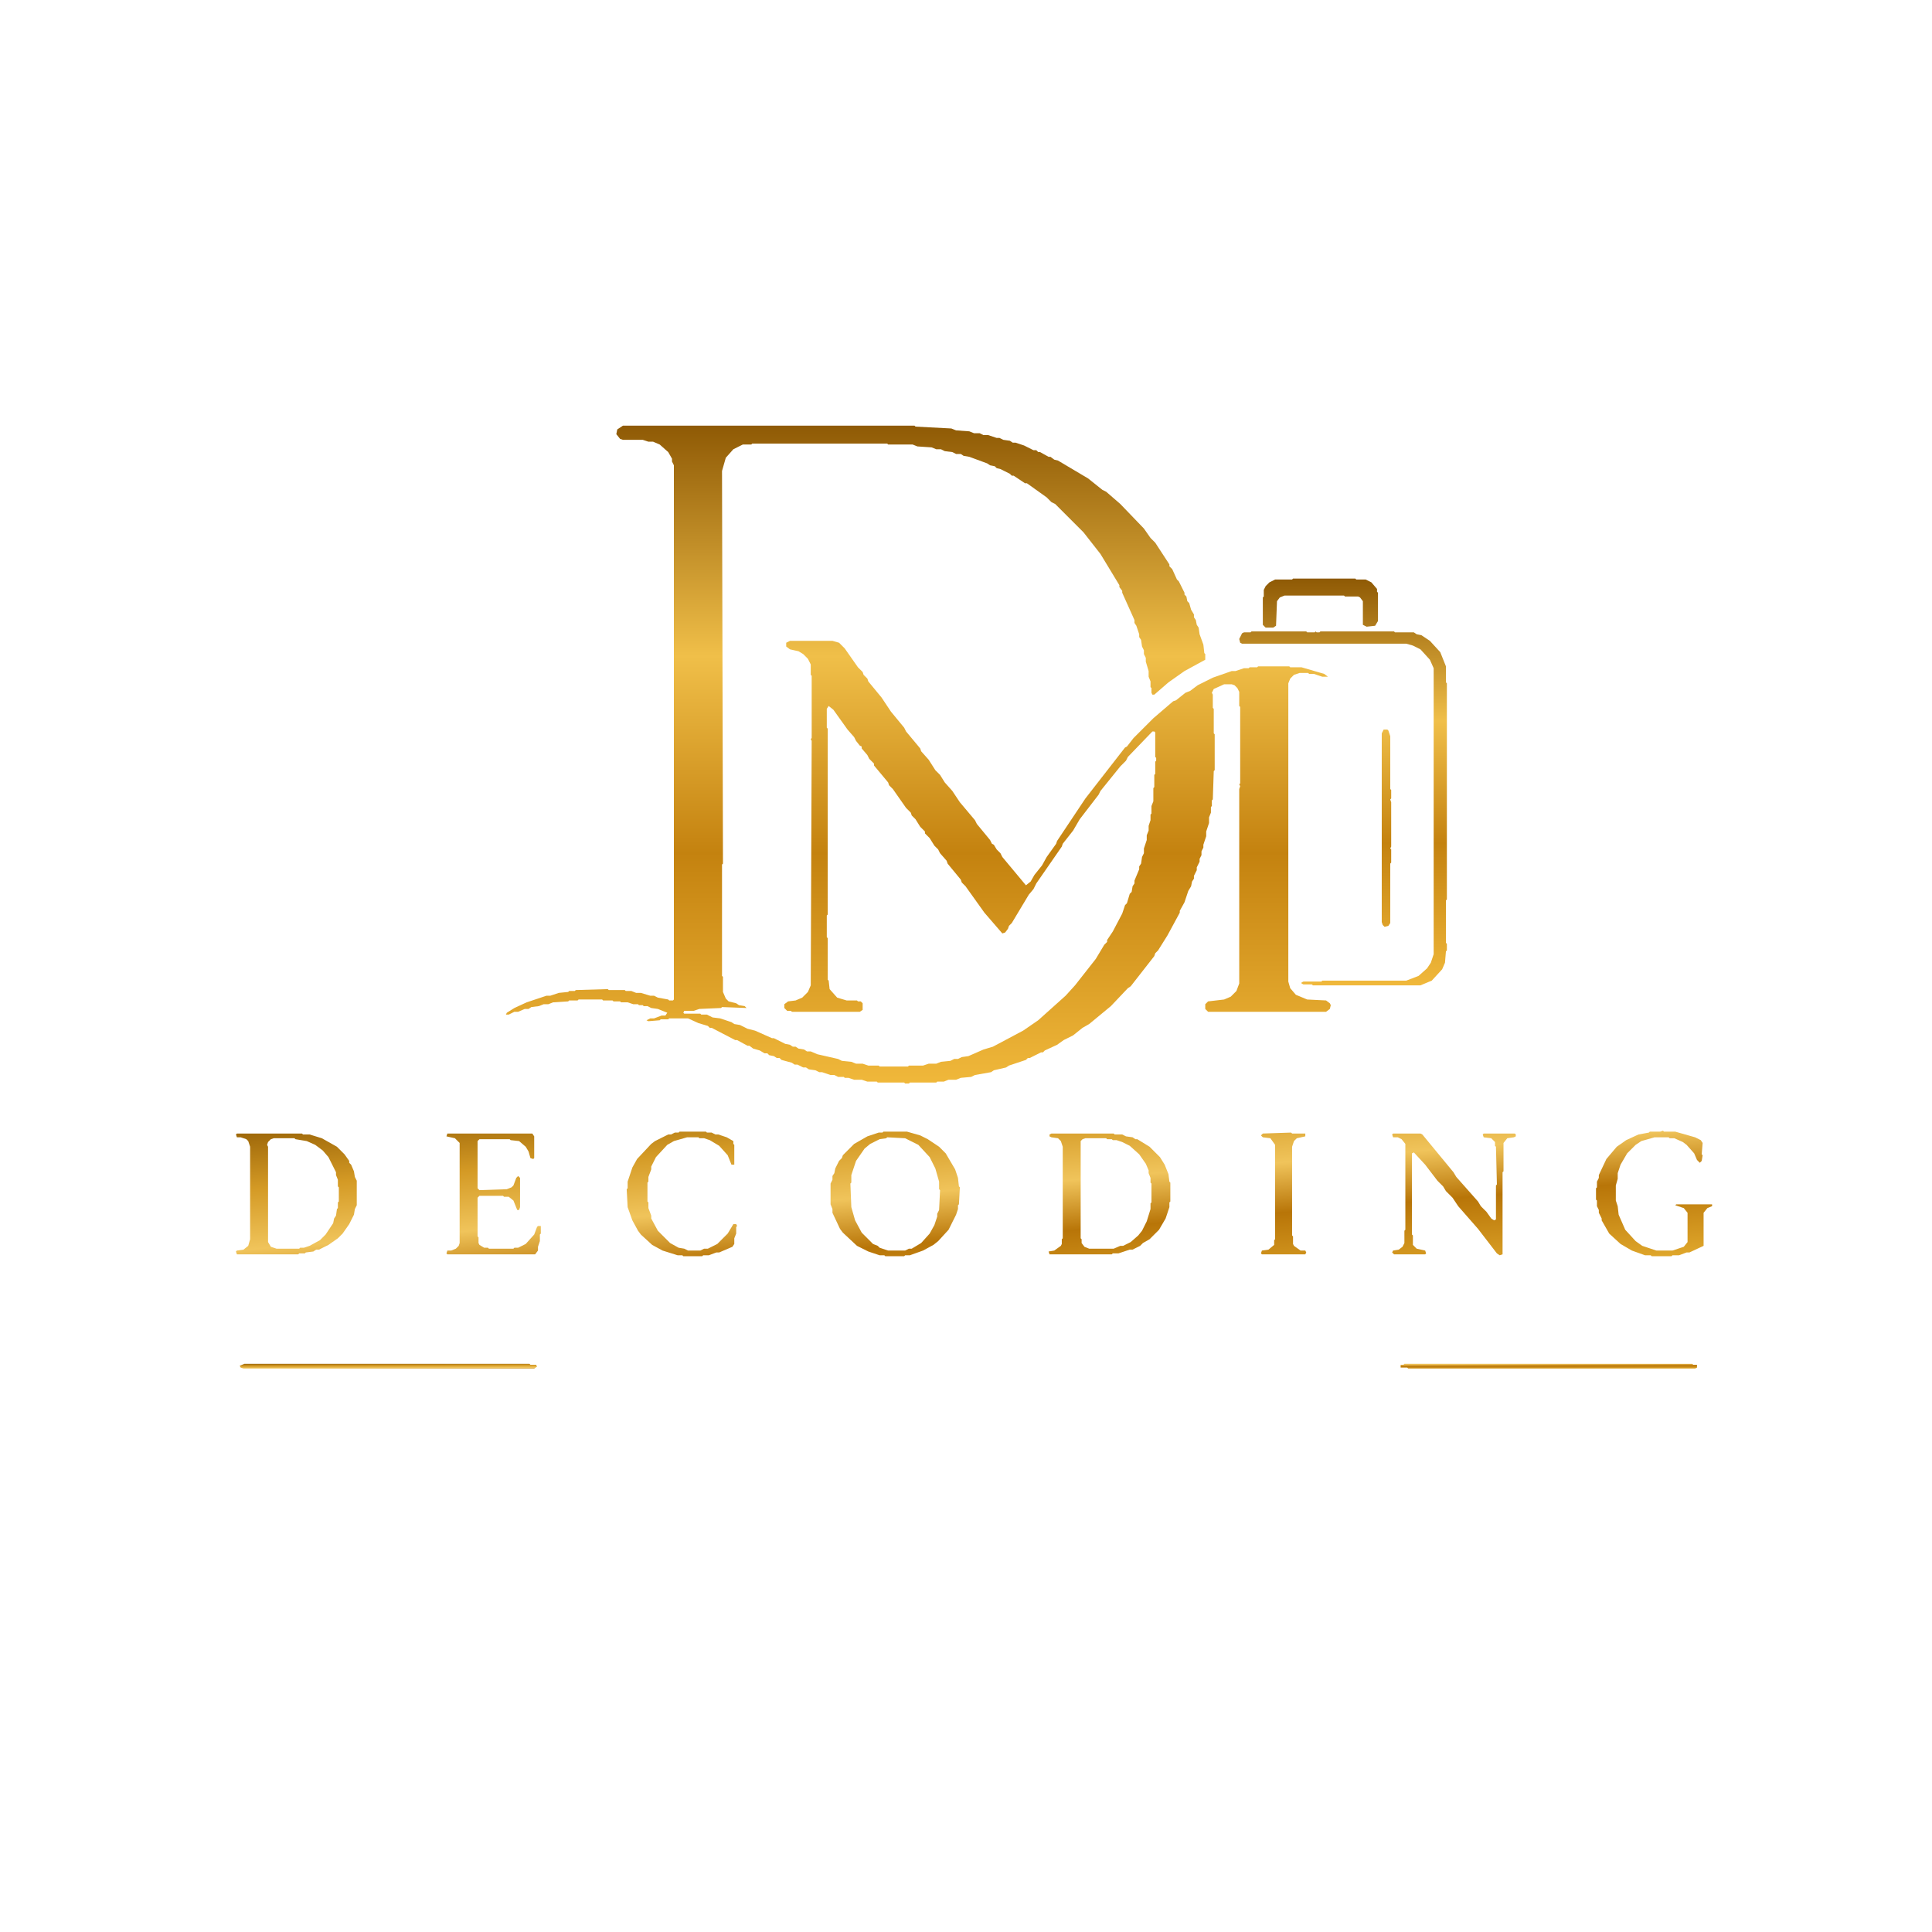
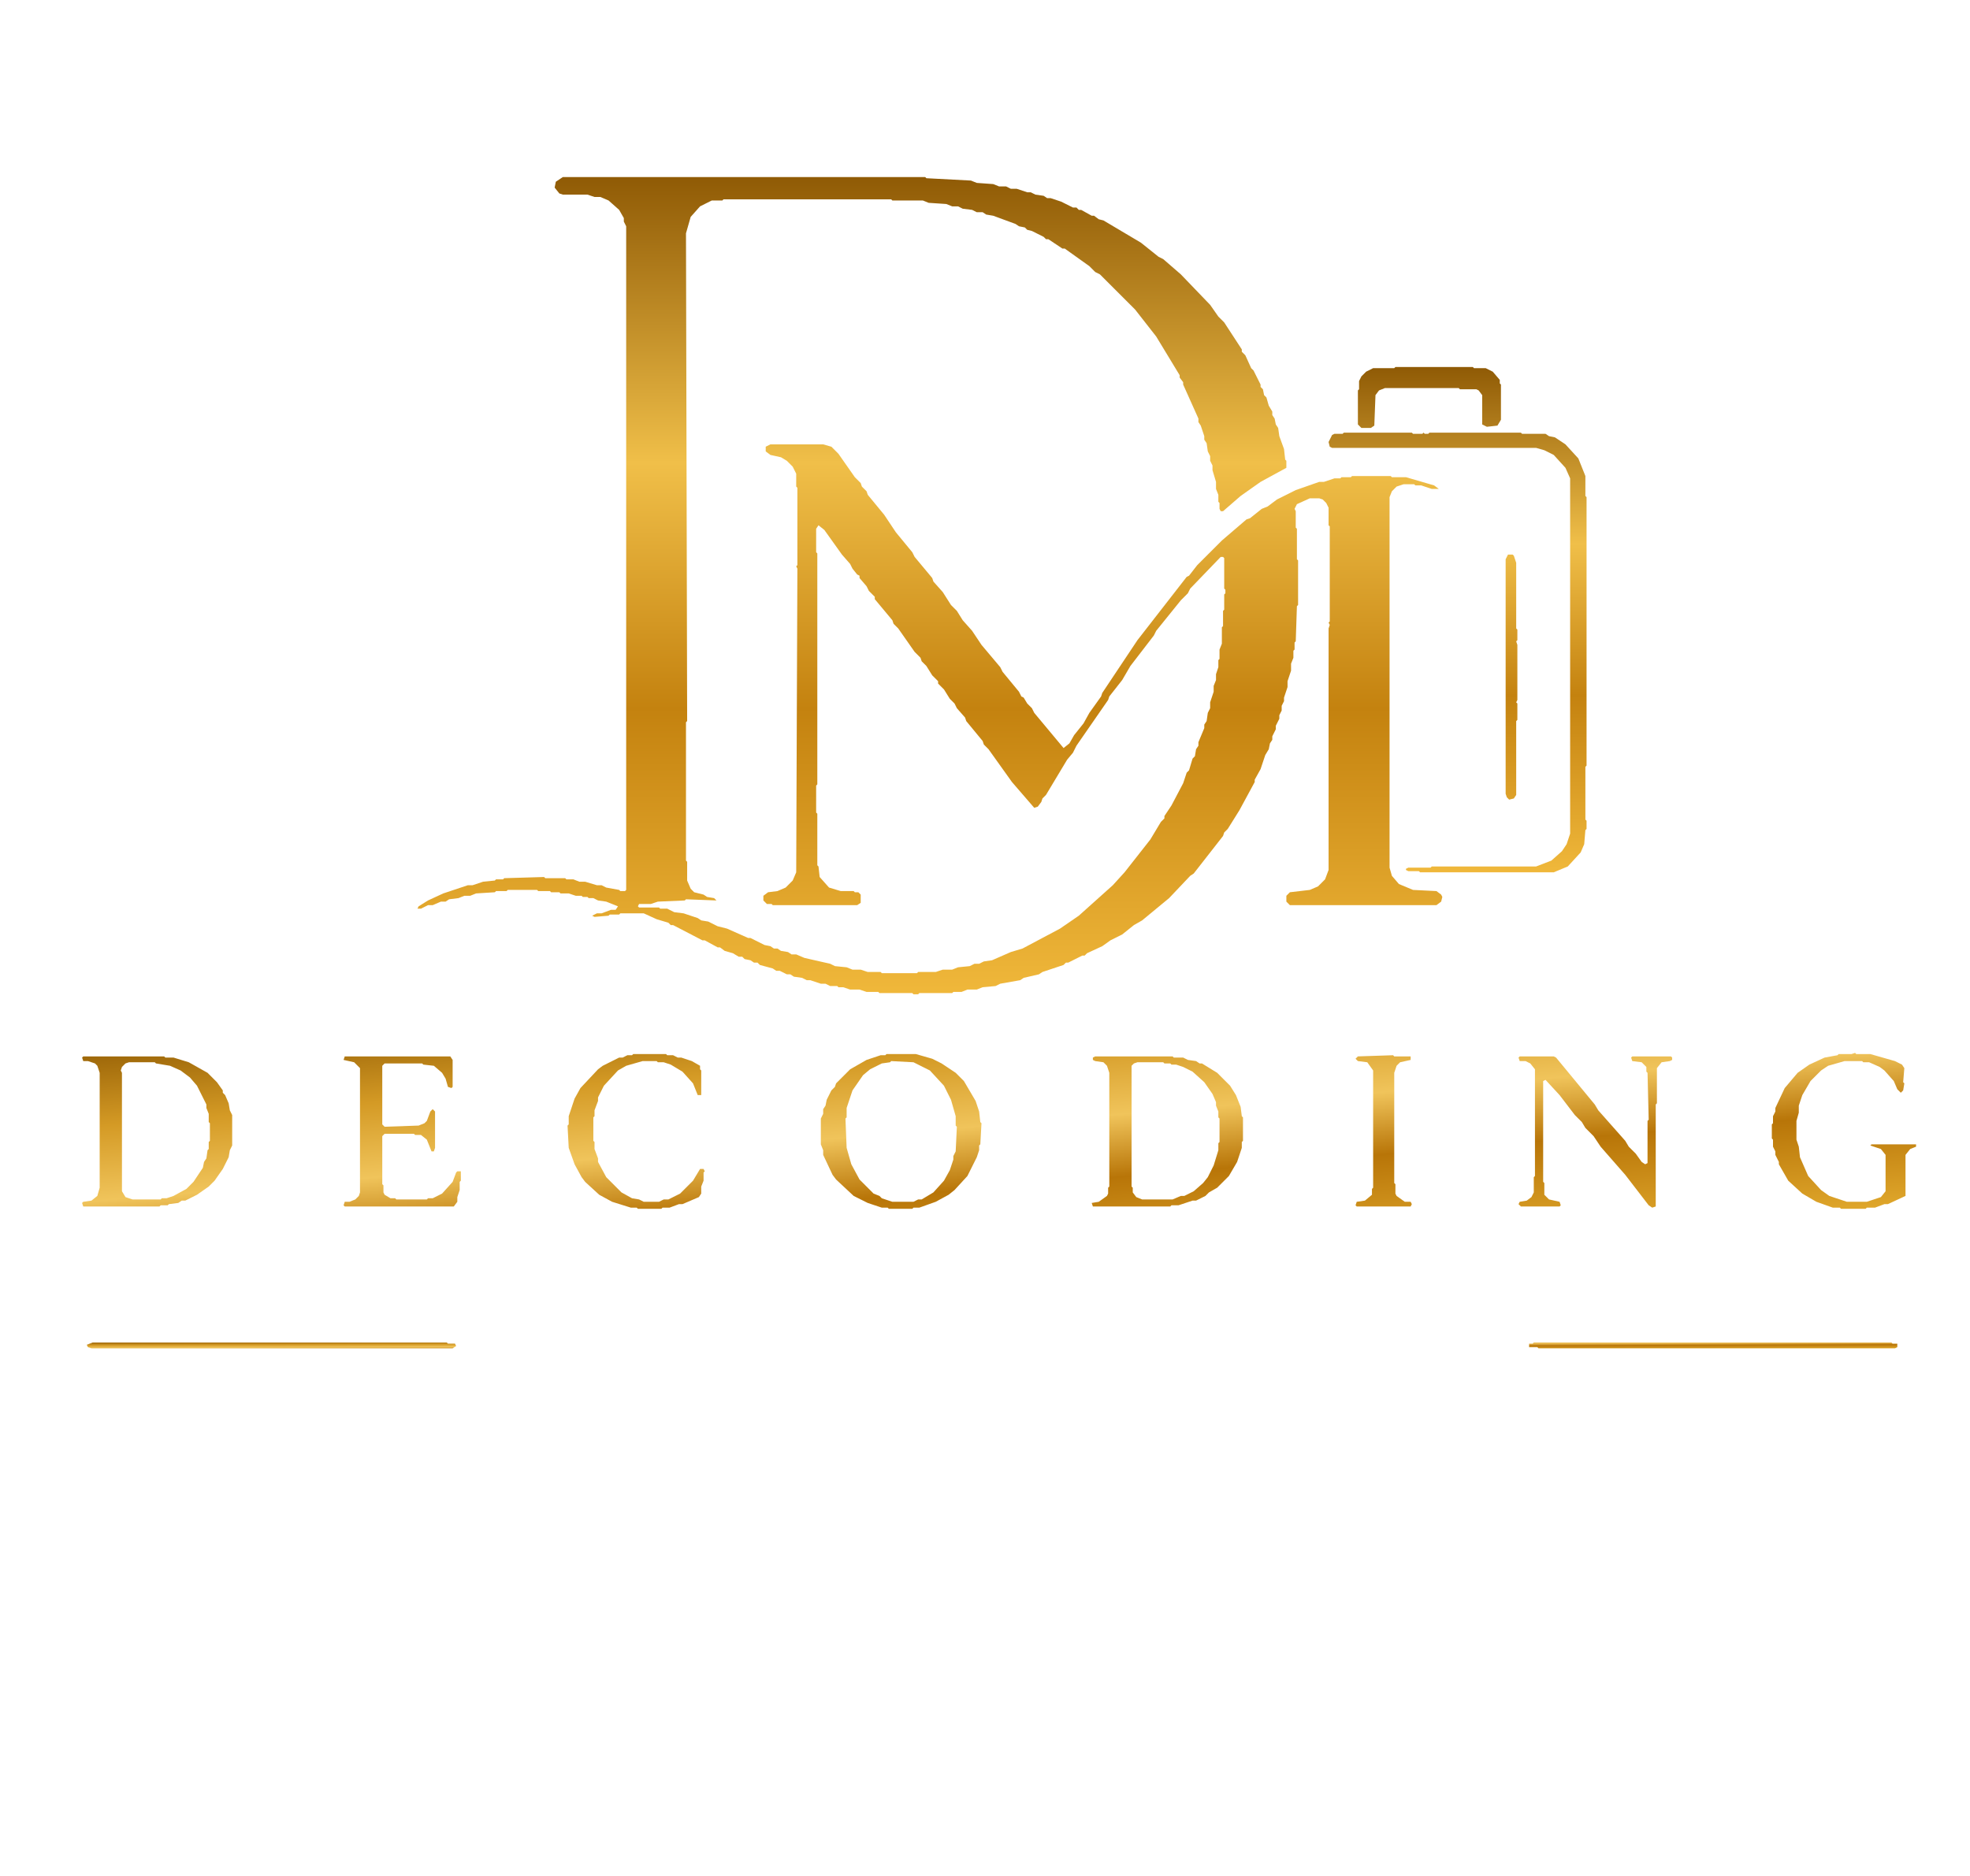
- <svg xmlns="http://www.w3.org/2000/svg" viewBox="0 0 2047 2047" aria-label="Decoding Moments logo">
+ <svg xmlns="http://www.w3.org/2000/svg" viewBox="180 300 1680 1600" aria-label="Decoding Moments logo">
  <defs>
    <linearGradient id="gold" x1="0" x2="1" y1="0" y2="1">
      <stop offset="0" stop-color="#9B6508" />
      <stop offset="0.24" stop-color="#D49A25" />
      <stop offset="0.48" stop-color="#F0C45B" />
      <stop offset="0.68" stop-color="#B87508" />
      <stop offset="1" stop-color="#E1A92D" />
    </linearGradient>
    <linearGradient id="goldVertical" x1="0" x2="0" y1="0" y2="1">
      <stop offset="0" stop-color="#8F5A05" />
      <stop offset="0.35" stop-color="#F0BF49" />
      <stop offset="0.65" stop-color="#C4820F" />
      <stop offset="1" stop-color="#F0B83B" />
    </linearGradient>
  </defs>
  <g id="finalLogo">
    <g id="dmMonogram">
      <path clip-rule="evenodd" fill="url(#goldVertical)" fill-rule="evenodd" d="M 654 455.0 L 653 460.0 L 657 465.0 L 660 466.0 L 681 466.0 L 687 468.0 L 692 468.0 L 699 471.0 L 708 479.0 L 712 486.0 L 712 489.0 L 714 493.0 L 714 1059.0 L 713 1060.0 L 709 1060.0 L 708 1059.0 L 697 1057.0 L 693 1055.0 L 689 1055.0 L 679 1052.0 L 674 1052.0 L 669 1050.0 L 663 1050.0 L 662 1049.0 L 645 1049.0 L 644 1048.0 L 610 1049.0 L 609 1050.0 L 603 1050.0 L 602 1051.0 L 592 1052.0 L 583 1055.0 L 579 1055.0 L 558 1062.0 L 545 1068.0 L 537 1073.0 L 536 1075.0 L 539 1075.0 L 545 1072.0 L 549 1072.0 L 556 1069.0 L 560 1069.0 L 563 1067.0 L 571 1066.0 L 576 1064.0 L 581 1064.0 L 586 1062.0 L 602 1061.0 L 603 1060.0 L 612 1060.0 L 613 1059.0 L 638 1059.0 L 639 1060.0 L 649 1060.0 L 650 1061.0 L 657 1061.0 L 658 1062.0 L 665 1062.0 L 671 1064.0 L 676 1064.0 L 677 1065.0 L 681 1065.0 L 682 1066.0 L 686 1066.0 L 690 1068.0 L 697 1069.0 L 707 1073.0 L 705 1076.0 L 701 1076.0 L 693 1079.0 L 689 1079.0 L 685 1081.0 L 687 1082.0 L 699 1081.0 L 700 1080.0 L 708 1080.0 L 709 1079.0 L 729 1079.0 L 740 1084.0 L 750 1087.0 L 752 1089.0 L 754 1089.0 L 779 1102.0 L 781 1102.0 L 792 1108.0 L 794 1108.0 L 798 1111.0 L 805 1113.0 L 810 1116.0 L 813 1116.0 L 815 1118.0 L 820 1119.0 L 823 1121.0 L 826 1121.0 L 828 1123.0 L 839 1126.0 L 842 1128.0 L 845 1128.0 L 851 1131.0 L 854 1131.0 L 857 1133.0 L 864 1134.0 L 868 1136.0 L 871 1136.0 L 880 1139.0 L 884 1139.0 L 888 1141.0 L 894 1141.0 L 895 1142.0 L 899 1142.0 L 905 1144.0 L 913 1144.0 L 919 1146.0 L 929 1146.0 L 930 1147.0 L 958 1147.0 L 959 1148.0 L 963 1148.0 L 964 1147.0 L 992 1147.0 L 993 1146.0 L 1000 1146.0 L 1005 1144.0 L 1013 1144.0 L 1018 1142.0 L 1029 1141.0 L 1033 1139.0 L 1050 1136.0 L 1053 1134.0 L 1066 1131.0 L 1069 1129.0 L 1087 1123.0 L 1089 1121.0 L 1091 1121.0 L 1103 1115.0 L 1105 1115.0 L 1107 1113.0 L 1120 1107.0 L 1127 1102.0 L 1137 1097.0 L 1147 1089.0 L 1154 1085.0 L 1177 1066.0 L 1195 1047.0 L 1198 1045.0 L 1223 1013.0 L 1224 1010.0 L 1227 1007.0 L 1237 991.0 L 1250 967.0 L 1250 965.0 L 1255 956.0 L 1259 944.0 L 1262 939.0 L 1263 934.0 L 1265 931.0 L 1265 928.0 L 1268 922.0 L 1268 919.0 L 1271 913.0 L 1271 910.0 L 1273 906.0 L 1273 902.0 L 1275 898.0 L 1275 895.0 L 1278 886.0 L 1278 881.0 L 1281 872.0 L 1281 866.0 L 1283 861.0 L 1283 855.0 L 1284 854.0 L 1284 848.0 L 1285 847.0 L 1286 817.0 L 1287 816.0 L 1287 778.0 L 1286 777.0 L 1286 751.0 L 1285 750.0 L 1285 736.0 L 1284 734.0 L 1286 730.0 L 1297 725.0 L 1305 725.0 L 1308 726.0 L 1311 729.0 L 1313 733.0 L 1313 748.0 L 1314 749.0 L 1314 830.0 L 1313 831.0 L 1314 833.0 L 1313 836.0 L 1313 1042.0 L 1310 1050.0 L 1304 1056.0 L 1297 1059.0 L 1280 1061.0 L 1277 1064.0 L 1277 1069.0 L 1280 1072.0 L 1405 1072.0 L 1409 1069.0 L 1410 1065.0 L 1409 1063.0 L 1405 1060.0 L 1385 1059.0 L 1373 1054.0 L 1367 1047.0 L 1365 1040.0 L 1365 724.0 L 1367 719.0 L 1371 715.0 L 1377 713.0 L 1386 713.0 L 1387 714.0 L 1392 714.0 L 1401 717.0 L 1407 717.0 L 1403 714.0 L 1379 707.0 L 1367 707.0 L 1366 706.0 L 1333 706.0 L 1332 707.0 L 1324 707.0 L 1323 708.0 L 1318 708.0 L 1309 711.0 L 1305 711.0 L 1285 718.0 L 1269 726.0 L 1261 732.0 L 1256 734.0 L 1246 742.0 L 1243 743.0 L 1222 761.0 L 1201 782.0 L 1194 791.0 L 1192 792.0 L 1150 846.0 L 1120 891.0 L 1119 894.0 L 1109 908.0 L 1104 917.0 L 1096 927.0 L 1092 934.0 L 1087 938.0 L 1062 908.0 L 1060 904.0 L 1056 900.0 L 1053 895.0 L 1051 894.0 L 1049 890.0 L 1035 873.0 L 1033 869.0 L 1017 850.0 L 1009 838.0 L 1001 829.0 L 996 821.0 L 991 816.0 L 984 805.0 L 976 796.0 L 975 793.0 L 960 775.0 L 958 771.0 L 944 754.0 L 934 739.0 L 920 722.0 L 919 719.0 L 915 715.0 L 914 712.0 L 909 707.0 L 895 687.0 L 889 681.0 L 882 679.0 L 837 679.0 L 833 681.0 L 833 685.0 L 837 688.0 L 846 690.0 L 851 693.0 L 856 698.0 L 859 704.0 L 859 715.0 L 860 716.0 L 860 782.0 L 859 783.0 L 860 785.0 L 859 1044.0 L 856 1051.0 L 850 1057.0 L 843 1060.0 L 835 1061.0 L 831 1064.0 L 831 1068.0 L 834 1071.0 L 838 1071.0 L 839 1072.0 L 911 1072.0 L 914 1070.0 L 914 1063.0 L 912 1061.0 L 909 1061.0 L 908 1060.0 L 897 1060.0 L 887 1057.0 L 879 1048.0 L 878 1039.0 L 877 1038.0 L 877 994.0 L 876 993.0 L 876 970.0 L 877 969.0 L 877 772.0 L 876 771.0 L 876 751.0 L 878 748.0 L 883 752.0 L 898 773.0 L 905 781.0 L 907 785.0 L 911 790.0 L 913 791.0 L 913 793.0 L 919 800.0 L 921 804.0 L 926 809.0 L 926 811.0 L 941 829.0 L 942 832.0 L 946 836.0 L 960 856.0 L 965 861.0 L 966 864.0 L 970 868.0 L 975 876.0 L 980 881.0 L 980 883.0 L 985 888.0 L 990 896.0 L 994 900.0 L 996 904.0 L 1003 912.0 L 1004 915.0 L 1018 932.0 L 1019 935.0 L 1023 939.0 L 1043 967.0 L 1062 989.0 L 1065 988.0 L 1068 984.0 L 1069 981.0 L 1072 978.0 L 1090 948.0 L 1095 942.0 L 1098 936.0 L 1125 897.0 L 1126 894.0 L 1137 880.0 L 1144 868.0 L 1164 842.0 L 1166 838.0 L 1187 812.0 L 1193 806.0 L 1195 802.0 L 1221 775.0 L 1223 775.0 L 1224 776.0 L 1224 802.0 L 1225 803.0 L 1225 806.0 L 1224 807.0 L 1224 820.0 L 1223 821.0 L 1223 834.0 L 1222 835.0 L 1222 849.0 L 1220 854.0 L 1220 862.0 L 1219 863.0 L 1219 869.0 L 1217 875.0 L 1217 880.0 L 1215 885.0 L 1215 890.0 L 1212 899.0 L 1212 904.0 L 1210 908.0 L 1209 915.0 L 1207 918.0 L 1207 921.0 L 1202 933.0 L 1202 936.0 L 1200 939.0 L 1199 945.0 L 1197 947.0 L 1194 957.0 L 1192 959.0 L 1189 968.0 L 1179 987.0 L 1173 996.0 L 1173 998.0 L 1170 1001.0 L 1161 1016.0 L 1139 1044.0 L 1129 1055.0 L 1100 1081.0 L 1084 1092.0 L 1052 1109.0 L 1042 1112.0 L 1026 1119.0 L 1019 1120.0 L 1015 1122.0 L 1011 1122.0 L 1007 1124.0 L 997 1125.0 L 992 1127.0 L 984 1127.0 L 978 1129.0 L 963 1129.0 L 962 1130.0 L 932 1130.0 L 931 1129.0 L 920 1129.0 L 914 1127.0 L 907 1127.0 L 902 1125.0 L 892 1124.0 L 888 1122.0 L 866 1117.0 L 859 1114.0 L 855 1114.0 L 852 1112.0 L 846 1111.0 L 843 1109.0 L 840 1109.0 L 837 1107.0 L 832 1106.0 L 820 1100.0 L 818 1100.0 L 800 1092.0 L 792 1090.0 L 784 1086.0 L 778 1085.0 L 775 1083.0 L 763 1079.0 L 755 1078.0 L 749 1075.0 L 743 1075.0 L 742 1074.0 L 725 1074.0 L 724 1073.0 L 725 1071.0 L 735 1071.0 L 741 1069.0 L 764 1068.0 L 765 1067.0 L 791 1068.0 L 789 1066.0 L 783 1065.0 L 780 1063.0 L 772 1061.0 L 769 1058.0 L 766 1051.0 L 766 1035.0 L 765 1034.0 L 765 916.0 L 766 915.0 L 765 499.0 L 769 485.0 L 777 476.0 L 787 471.0 L 796 471.0 L 797 470.0 L 940 470.0 L 941 471.0 L 967 471.0 L 972 473.0 L 987 474.0 L 992 476.0 L 997 476.0 L 1001 478.0 L 1009 479.0 L 1013 481.0 L 1018 481.0 L 1021 483.0 L 1027 484.0 L 1046 491.0 L 1049 493.0 L 1054 494.0 L 1056 496.0 L 1060 497.0 L 1070 502.0 L 1072 504.0 L 1074 504.0 L 1086 512.0 L 1088 512.0 L 1109 527.0 L 1114 532.0 L 1118 534.0 L 1148 564.0 L 1166 587.0 L 1186 620.0 L 1186 622.0 L 1189 626.0 L 1189 628.0 L 1202 657.0 L 1202 660.0 L 1204 663.0 L 1207 672.0 L 1207 675.0 L 1209 678.0 L 1210 685.0 L 1212 689.0 L 1212 693.0 L 1214 697.0 L 1214 701.0 L 1217 711.0 L 1217 717.0 L 1219 722.0 L 1219 728.0 L 1220 729.0 L 1220 734.0 L 1221 736.0 L 1223 736.0 L 1238 723.0 L 1255 711.0 L 1277 699.0 L 1277 693.0 L 1276 692.0 L 1275 683.0 L 1271 672.0 L 1270 665.0 L 1268 662.0 L 1267 657.0 L 1265 654.0 L 1265 651.0 L 1262 646.0 L 1260 639.0 L 1258 637.0 L 1257 632.0 L 1255 630.0 L 1255 628.0 L 1249 616.0 L 1247 614.0 L 1242 603.0 L 1239 600.0 L 1239 598.0 L 1224 575.0 L 1219 570.0 L 1212 560.0 L 1187 534.0 L 1172 521.0 L 1168 519.0 L 1153 507.0 L 1121 488.0 L 1117 487.0 L 1113 484.0 L 1111 484.0 L 1102 479.0 L 1100 479.0 L 1098 477.0 L 1095 477.0 L 1085 472.0 L 1076 469.0 L 1073 469.0 L 1070 467.0 L 1063 466.0 L 1059 464.0 L 1056 464.0 L 1047 461.0 L 1042 461.0 L 1038 459.0 L 1032 459.0 L 1027 457.0 L 1013 456.0 L 1008 454.0 L 970 452.0 L 969 451.0 L 660 451.0 Z" />
    </g>
    <g id="suitcaseGroup">
      <path clip-rule="evenodd" fill="url(#goldVertical)" fill-rule="evenodd" d="M 1339 625.0 L 1339 632.0 L 1338 633.0 L 1338 662.0 L 1341 665.0 L 1349 665.0 L 1352 663.0 L 1353 637.0 L 1356 633.0 L 1361 631.0 L 1424 631.0 L 1425 632.0 L 1439 632.0 L 1441 633.0 L 1444 637.0 L 1444 662.0 L 1448 664.0 L 1457 663.0 L 1460 658.0 L 1460 628.0 L 1459 627.0 L 1459 624.0 L 1453 617.0 L 1447 614.0 L 1437 614.0 L 1436 613.0 L 1370 613.0 L 1369 614.0 L 1351 614.0 L 1345 617.0 L 1341 621.0 Z M 1316 671.0 L 1313 677.0 L 1314 681.0 L 1316 682.0 L 1490 682.0 L 1497 684.0 L 1505 688.0 L 1515 699.0 L 1519 708.0 L 1519 1011.0 L 1516 1020.0 L 1512 1026.0 L 1503 1034.0 L 1490 1039.0 L 1401 1039.0 L 1400 1040.0 L 1381 1040.0 L 1379 1041.0 L 1379 1042.0 L 1381 1043.0 L 1390 1043.0 L 1391 1044.0 L 1505 1044.0 L 1517 1039.0 L 1528 1027.0 L 1531 1020.0 L 1532 1008.0 L 1533 1007.0 L 1533 1000.0 L 1532 999.0 L 1532 954.0 L 1533 953.0 L 1533 724.0 L 1532 723.0 L 1532 706.0 L 1526 691.0 L 1515 679.0 L 1506 673.0 L 1501 672.0 L 1498 670.0 L 1478 670.0 L 1477 669.0 L 1399 669.0 L 1398 670.0 L 1395 670.0 L 1394 669.0 L 1393 670.0 L 1385 670.0 L 1384 669.0 L 1326 669.0 L 1325 670.0 L 1318 670.0 Z M 1466 773.0 L 1464 777.0 L 1464 977.0 L 1465 980.0 L 1467 982.0 L 1471 981.0 L 1473 978.0 L 1473 915.0 L 1474 914.0 L 1474 900.0 L 1473 899.0 L 1474 897.0 L 1474 850.0 L 1473 847.0 L 1474 846.0 L 1474 837.0 L 1473 836.0 L 1473 780.0 L 1471 774.0 L 1470 773.0 Z" />
    </g>
    <g id="decodingGroup">
      <path clip-rule="evenodd" fill="url(#gold)" fill-rule="evenodd" d="M 1476 1201.0 L 1475 1202.0 L 1476 1205.0 L 1481 1205.0 L 1485 1207.0 L 1489 1212.0 L 1489 1303.0 L 1488 1304.0 L 1488 1317.0 L 1486 1321.0 L 1482 1324.0 L 1476 1325.0 L 1475 1327.0 L 1477 1329.0 L 1510 1329.0 L 1511 1328.0 L 1510 1325.0 L 1501 1323.0 L 1497 1319.0 L 1497 1309.0 L 1496 1308.0 L 1496 1222.0 L 1498 1221.0 L 1510 1234.0 L 1523 1251.0 L 1529 1257.0 L 1532 1262.0 L 1539 1269.0 L 1545 1278.0 L 1566 1302.0 L 1586 1328.0 L 1589 1330.0 L 1592 1329.0 L 1592 1242.0 L 1593 1241.0 L 1593 1211.0 L 1597 1206.0 L 1604 1205.0 L 1606 1204.0 L 1606 1202.0 L 1605 1201.0 L 1572 1201.0 L 1571 1202.0 L 1572 1205.0 L 1580 1206.0 L 1584 1210.0 L 1584 1214.0 L 1585 1215.0 L 1586 1255.0 L 1585 1256.0 L 1585 1292.0 L 1583 1293.0 L 1580 1291.0 L 1575 1284.0 L 1569 1278.0 L 1566 1273.0 L 1543 1247.0 L 1540 1242.0 L 1507 1202.0 L 1505 1201.0 Z M 1112 1202.0 L 1112 1204.0 L 1114 1205.0 L 1121 1206.0 L 1124 1209.0 L 1126 1215.0 L 1126 1312.0 L 1125 1313.0 L 1125 1318.0 L 1124 1320.0 L 1117 1325.0 L 1111 1326.0 L 1112 1329.0 L 1178 1329.0 L 1179 1328.0 L 1185 1328.0 L 1197 1324.0 L 1200 1324.0 L 1208 1320.0 L 1211 1317.0 L 1218 1313.0 L 1228 1303.0 L 1235 1291.0 L 1239 1279.0 L 1239 1274.0 L 1240 1273.0 L 1240 1253.0 L 1239 1252.0 L 1238 1244.0 L 1234 1234.0 L 1229 1226.0 L 1218 1215.0 L 1205 1207.0 L 1203 1207.0 L 1200 1205.0 L 1193 1204.0 L 1189 1202.0 L 1181 1202.0 L 1180 1201.0 L 1114 1201.0 Z M 1147 1207.0 L 1150 1206.0 L 1172 1206.0 L 1173 1207.0 L 1178 1207.0 L 1179 1208.0 L 1183 1208.0 L 1189 1210.0 L 1197 1214.0 L 1207 1223.0 L 1214 1233.0 L 1217 1240.0 L 1217 1243.0 L 1219 1248.0 L 1219 1253.0 L 1220 1254.0 L 1220 1274.0 L 1219 1275.0 L 1219 1281.0 L 1215 1294.0 L 1210 1304.0 L 1206 1309.0 L 1198 1316.0 L 1190 1320.0 L 1187 1320.0 L 1180 1323.0 L 1154 1323.0 L 1149 1321.0 L 1146 1317.0 L 1146 1313.0 L 1145 1312.0 L 1145 1209.0 Z M 474 1201.0 L 473 1204.0 L 482 1206.0 L 487 1211.0 L 487 1317.0 L 486 1320.0 L 483 1323.0 L 478 1325.0 L 474 1325.0 L 473 1328.0 L 474 1329.0 L 567 1329.0 L 570 1325.0 L 570 1321.0 L 572 1315.0 L 572 1308.0 L 573 1307.0 L 573 1299.0 L 570 1299.0 L 569 1300.0 L 566 1308.0 L 557 1318.0 L 549 1322.0 L 545 1322.0 L 544 1323.0 L 518 1323.0 L 517 1322.0 L 513 1322.0 L 508 1319.0 L 507 1317.0 L 507 1311.0 L 506 1310.0 L 506 1269.0 L 508 1267.0 L 533 1267.0 L 534 1268.0 L 539 1268.0 L 544 1272.0 L 548 1282.0 L 550 1282.0 L 551 1279.0 L 551 1248.0 L 549 1246.0 L 547 1248.0 L 544 1256.0 L 542 1258.0 L 537 1260.0 L 508 1261.0 L 506 1259.0 L 506 1209.0 L 508 1207.0 L 540 1207.0 L 541 1208.0 L 550 1209.0 L 557 1215.0 L 560 1220.0 L 562 1227.0 L 565 1228.0 L 566 1227.0 L 566 1204.0 L 564 1201.0 Z M 250 1202.0 L 251 1205.0 L 255 1205.0 L 261 1207.0 L 263 1209.0 L 265 1215.0 L 265 1313.0 L 263 1320.0 L 258 1324.0 L 251 1325.0 L 250 1326.0 L 251 1329.0 L 316 1329.0 L 317 1328.0 L 323 1328.0 L 324 1327.0 L 332 1326.0 L 335 1324.0 L 338 1324.0 L 348 1319.0 L 358 1312.0 L 363 1307.0 L 370 1297.0 L 375 1287.0 L 376 1281.0 L 378 1277.0 L 378 1251.0 L 376 1247.0 L 375 1241.0 L 372 1234.0 L 370 1232.0 L 370 1230.0 L 365 1223.0 L 357 1215.0 L 341 1206.0 L 328 1202.0 L 321 1202.0 L 320 1201.0 L 251 1201.0 Z M 290 1206.0 L 312 1206.0 L 313 1207.0 L 325 1209.0 L 334 1213.0 L 342 1219.0 L 348 1226.0 L 356 1242.0 L 356 1245.0 L 358 1250.0 L 358 1257.0 L 359 1258.0 L 359 1273.0 L 358 1274.0 L 358 1280.0 L 357 1281.0 L 356 1288.0 L 354 1291.0 L 353 1296.0 L 345 1308.0 L 339 1314.0 L 328 1320.0 L 322 1322.0 L 318 1322.0 L 317 1323.0 L 293 1323.0 L 287 1321.0 L 284 1316.0 L 284 1215.0 L 283 1213.0 L 284 1210.0 L 287 1207.0 Z M 1338 1201.0 L 1336 1203.0 L 1338 1205.0 L 1346 1206.0 L 1351 1213.0 L 1351 1313.0 L 1350 1314.0 L 1350 1319.0 L 1344 1324.0 L 1337 1325.0 L 1336 1328.0 L 1337 1329.0 L 1383 1329.0 L 1384 1327.0 L 1383 1325.0 L 1378 1325.0 L 1371 1320.0 L 1370 1318.0 L 1370 1310.0 L 1369 1309.0 L 1369 1215.0 L 1371 1209.0 L 1374 1206.0 L 1383 1204.0 L 1383 1201.0 L 1369 1201.0 L 1368 1200.0 Z M 931 1200.0 L 919 1204.0 L 905 1212.0 L 893 1224.0 L 892 1227.0 L 889 1230.0 L 885 1238.0 L 884 1243.0 L 882 1246.0 L 882 1250.0 L 880 1254.0 L 880 1276.0 L 882 1281.0 L 882 1285.0 L 890 1302.0 L 893 1306.0 L 908 1320.0 L 920 1326.0 L 932 1330.0 L 937 1330.0 L 938 1331.0 L 958 1331.0 L 959 1330.0 L 964 1330.0 L 978 1325.0 L 989 1319.0 L 994 1315.0 L 1005 1303.0 L 1013 1287.0 L 1015 1281.0 L 1015 1277.0 L 1016 1276.0 L 1017 1258.0 L 1016 1257.0 L 1015 1248.0 L 1012 1239.0 L 1002 1222.0 L 995 1215.0 L 983 1207.0 L 975 1203.0 L 961 1199.0 L 936 1199.0 L 935 1200.0 Z M 940 1205.0 L 959 1206.0 L 973 1213.0 L 985 1226.0 L 991 1238.0 L 995 1252.0 L 995 1260.0 L 996 1261.0 L 995 1282.0 L 993 1286.0 L 993 1289.0 L 990 1298.0 L 985 1307.0 L 976 1317.0 L 966 1323.0 L 963 1323.0 L 959 1325.0 L 941 1325.0 L 932 1322.0 L 930 1320.0 L 925 1318.0 L 913 1306.0 L 906 1293.0 L 902 1279.0 L 901 1254.0 L 902 1253.0 L 902 1245.0 L 907 1230.0 L 916 1217.0 L 922 1212.0 L 932 1207.0 L 939 1206.0 Z M 694 1209.0 L 690 1212.0 L 675 1228.0 L 670 1237.0 L 665 1252.0 L 665 1259.0 L 664 1260.0 L 665 1279.0 L 670 1293.0 L 676 1304.0 L 679 1308.0 L 691 1319.0 L 702 1325.0 L 718 1330.0 L 723 1330.0 L 724 1331.0 L 744 1331.0 L 745 1330.0 L 751 1330.0 L 759 1327.0 L 762 1327.0 L 776 1321.0 L 778 1318.0 L 778 1312.0 L 780 1307.0 L 780 1300.0 L 781 1299.0 L 780 1297.0 L 777 1297.0 L 771 1307.0 L 760 1318.0 L 750 1323.0 L 746 1323.0 L 742 1325.0 L 729 1325.0 L 725 1323.0 L 719 1322.0 L 710 1317.0 L 697 1304.0 L 690 1291.0 L 690 1288.0 L 687 1280.0 L 687 1274.0 L 686 1273.0 L 686 1253.0 L 687 1252.0 L 687 1247.0 L 690 1239.0 L 690 1236.0 L 695 1226.0 L 707 1213.0 L 714 1209.0 L 728 1205.0 L 740 1205.0 L 741 1206.0 L 746 1206.0 L 752 1208.0 L 762 1214.0 L 771 1224.0 L 775 1234.0 L 778 1234.0 L 778 1213.0 L 777 1212.0 L 777 1209.0 L 770 1205.0 L 761 1202.0 L 758 1202.0 L 754 1200.0 L 749 1200.0 L 748 1199.0 L 720 1199.0 L 719 1200.0 L 715 1200.0 L 711 1202.0 L 708 1202.0 Z M 1748 1199.0 L 1747 1200.0 L 1736 1202.0 L 1723 1208.0 L 1713 1215.0 L 1702 1228.0 L 1694 1245.0 L 1694 1248.0 L 1692 1252.0 L 1692 1258.0 L 1691 1259.0 L 1691 1271.0 L 1692 1272.0 L 1692 1278.0 L 1694 1282.0 L 1694 1285.0 L 1697 1291.0 L 1697 1293.0 L 1705 1307.0 L 1717 1318.0 L 1729 1325.0 L 1743 1330.0 L 1749 1330.0 L 1750 1331.0 L 1771 1331.0 L 1772 1330.0 L 1779 1330.0 L 1787 1327.0 L 1790 1327.0 L 1805 1320.0 L 1805 1285.0 L 1809 1280.0 L 1814 1278.0 L 1814 1276.0 L 1776 1276.0 L 1775 1277.0 L 1784 1280.0 L 1788 1285.0 L 1788 1316.0 L 1784 1321.0 L 1772 1325.0 L 1755 1325.0 L 1740 1320.0 L 1733 1315.0 L 1722 1303.0 L 1715 1287.0 L 1714 1278.0 L 1712 1272.0 L 1712 1256.0 L 1714 1249.0 L 1714 1243.0 L 1717 1234.0 L 1724 1222.0 L 1733 1213.0 L 1739 1209.0 L 1753 1205.0 L 1768 1205.0 L 1769 1206.0 L 1774 1206.0 L 1783 1210.0 L 1787 1213.0 L 1795 1222.0 L 1798 1229.0 L 1801 1232.0 L 1803 1230.0 L 1804 1224.0 L 1803 1223.0 L 1804 1211.0 L 1802 1208.0 L 1796 1205.0 L 1775 1199.0 L 1763 1199.0 L 1762 1198.0 L 1759 1199.0 Z" />
    </g>
    <g id="linesGroup">
      <path clip-rule="evenodd" fill="url(#gold)" fill-rule="evenodd" d="M 254 1447.0 L 255 1449.0 L 258 1450.0 L 566 1450.0 L 569 1448.0 L 568 1446.0 L 562 1446.0 L 561 1445.0 L 259 1445.0 Z M 1484 1446.0 L 1484 1449.0 L 1491 1449.0 L 1492 1450.0 L 1796 1450.0 L 1798 1449.0 L 1798 1446.0 L 1794 1446.0 L 1793 1445.0 L 1488 1445.0 L 1487 1446.0 Z" />
    </g>
  </g>
</svg>
